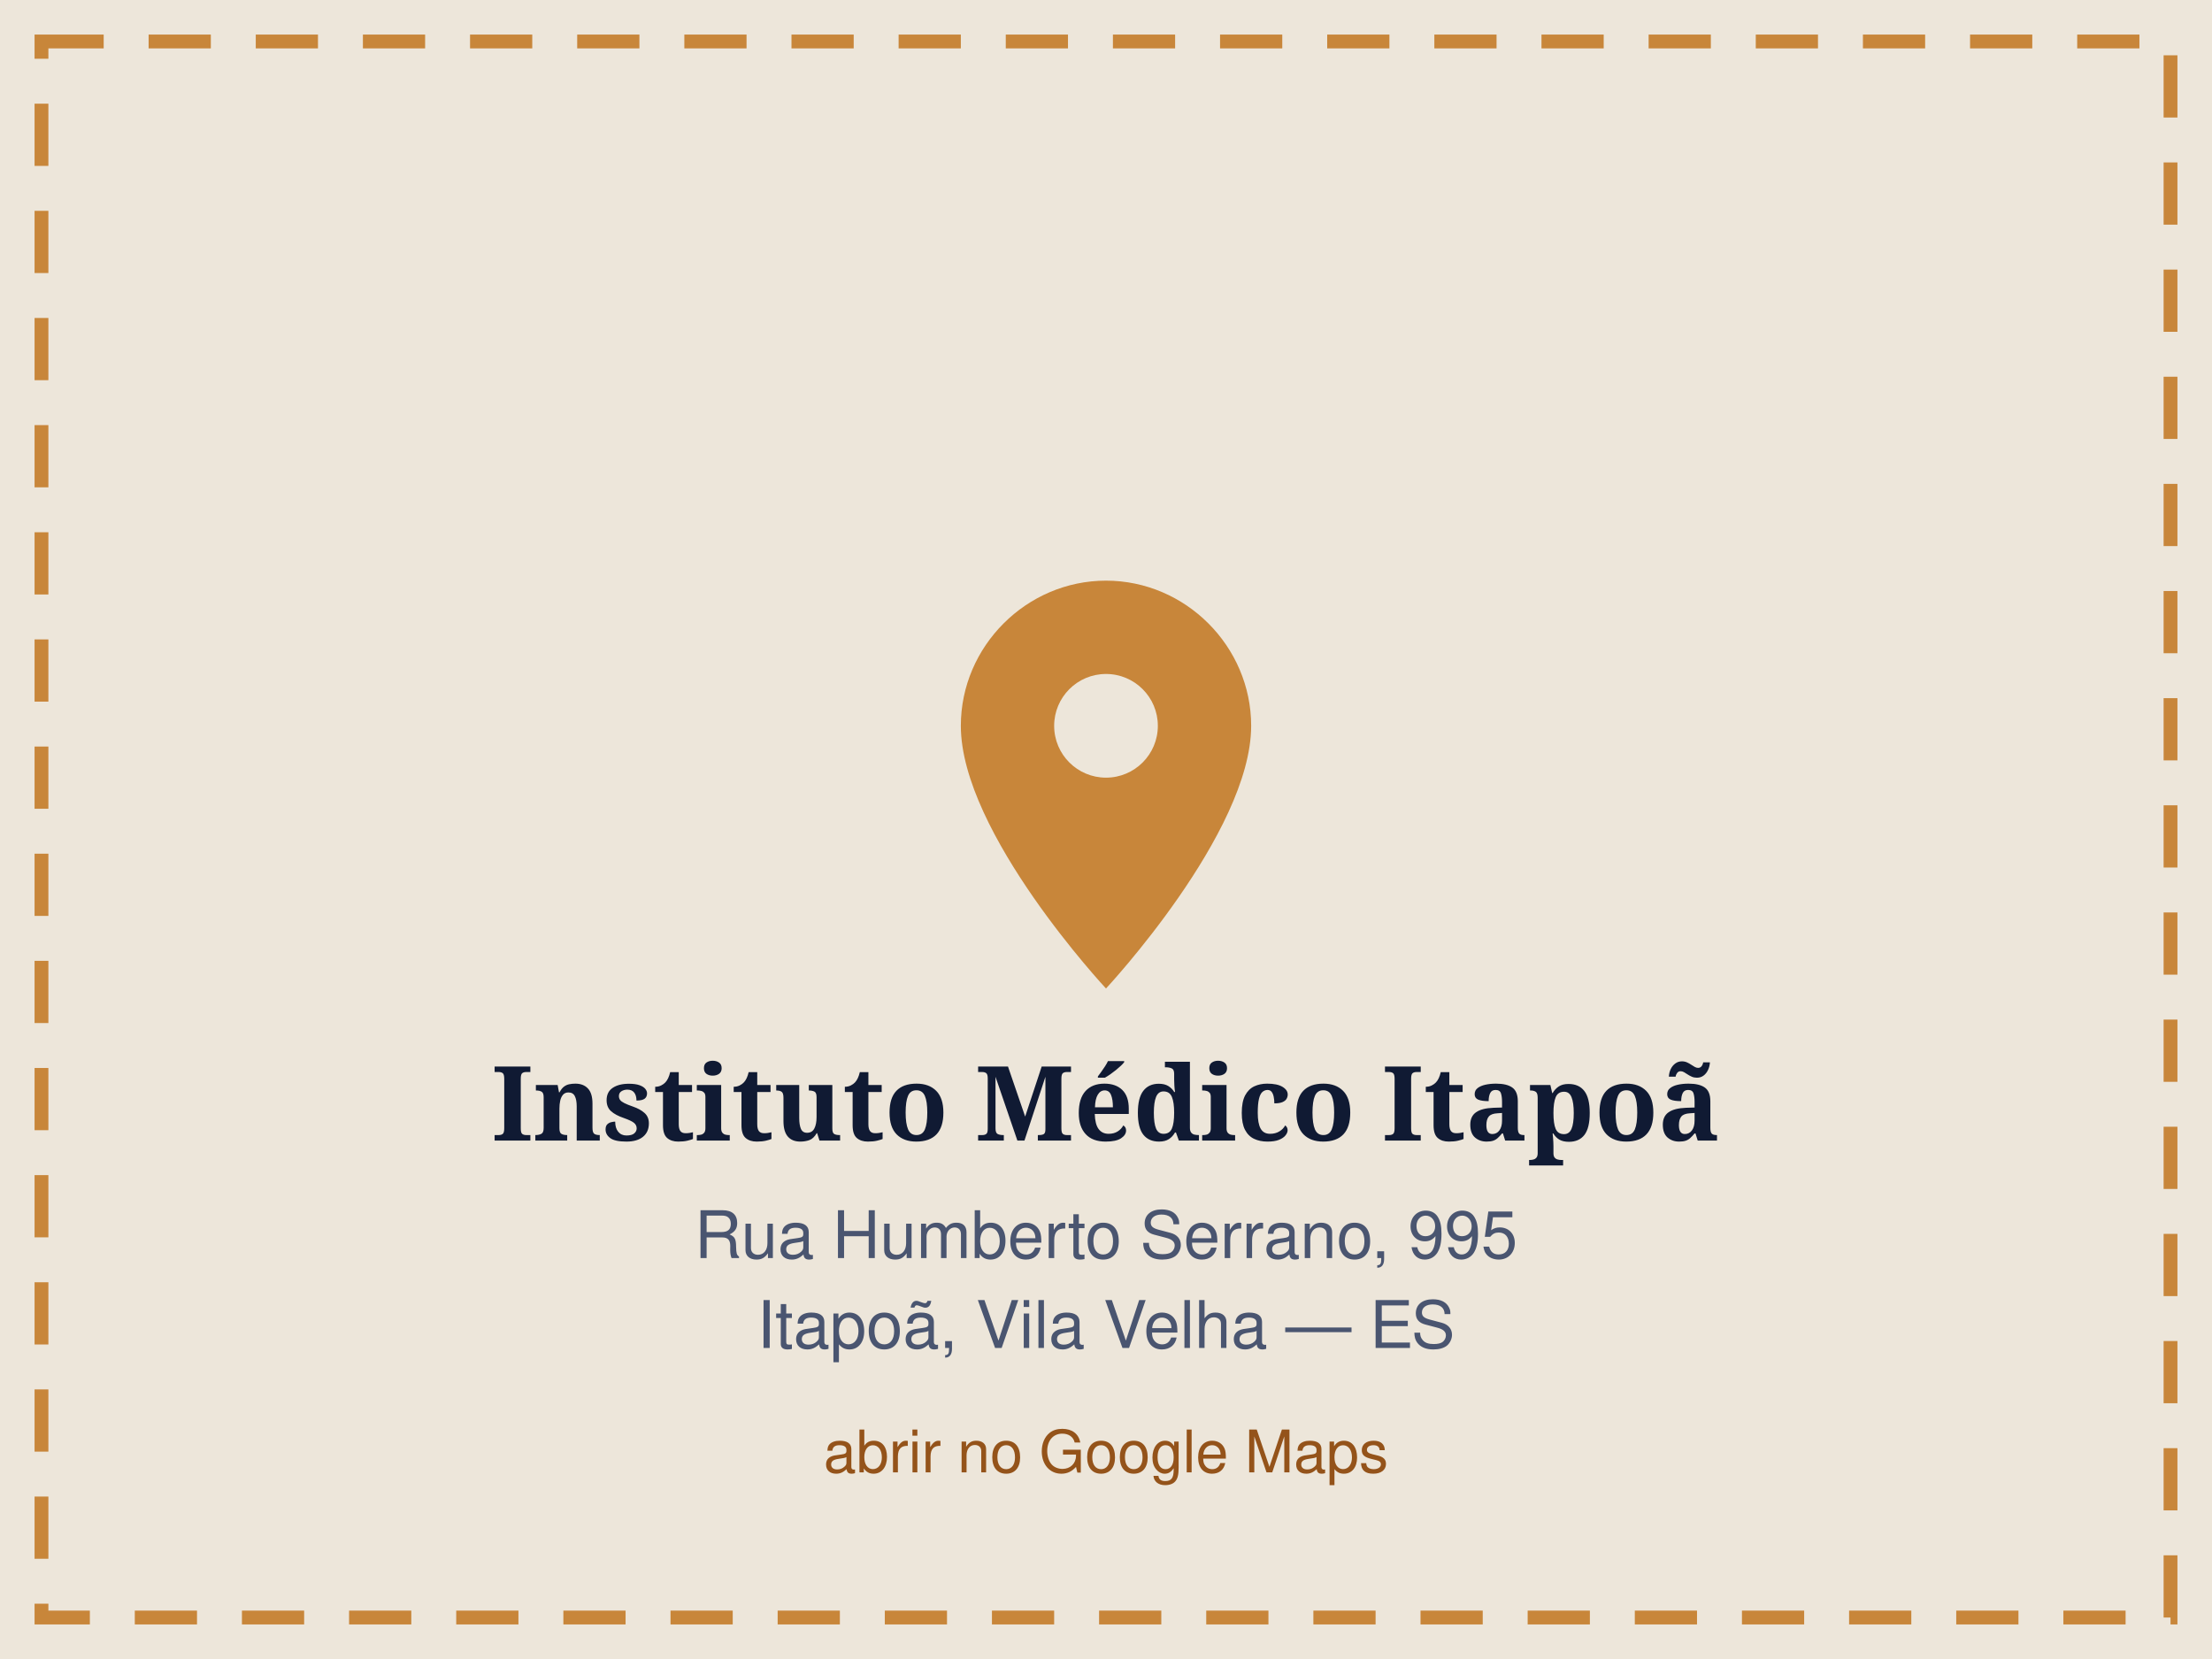
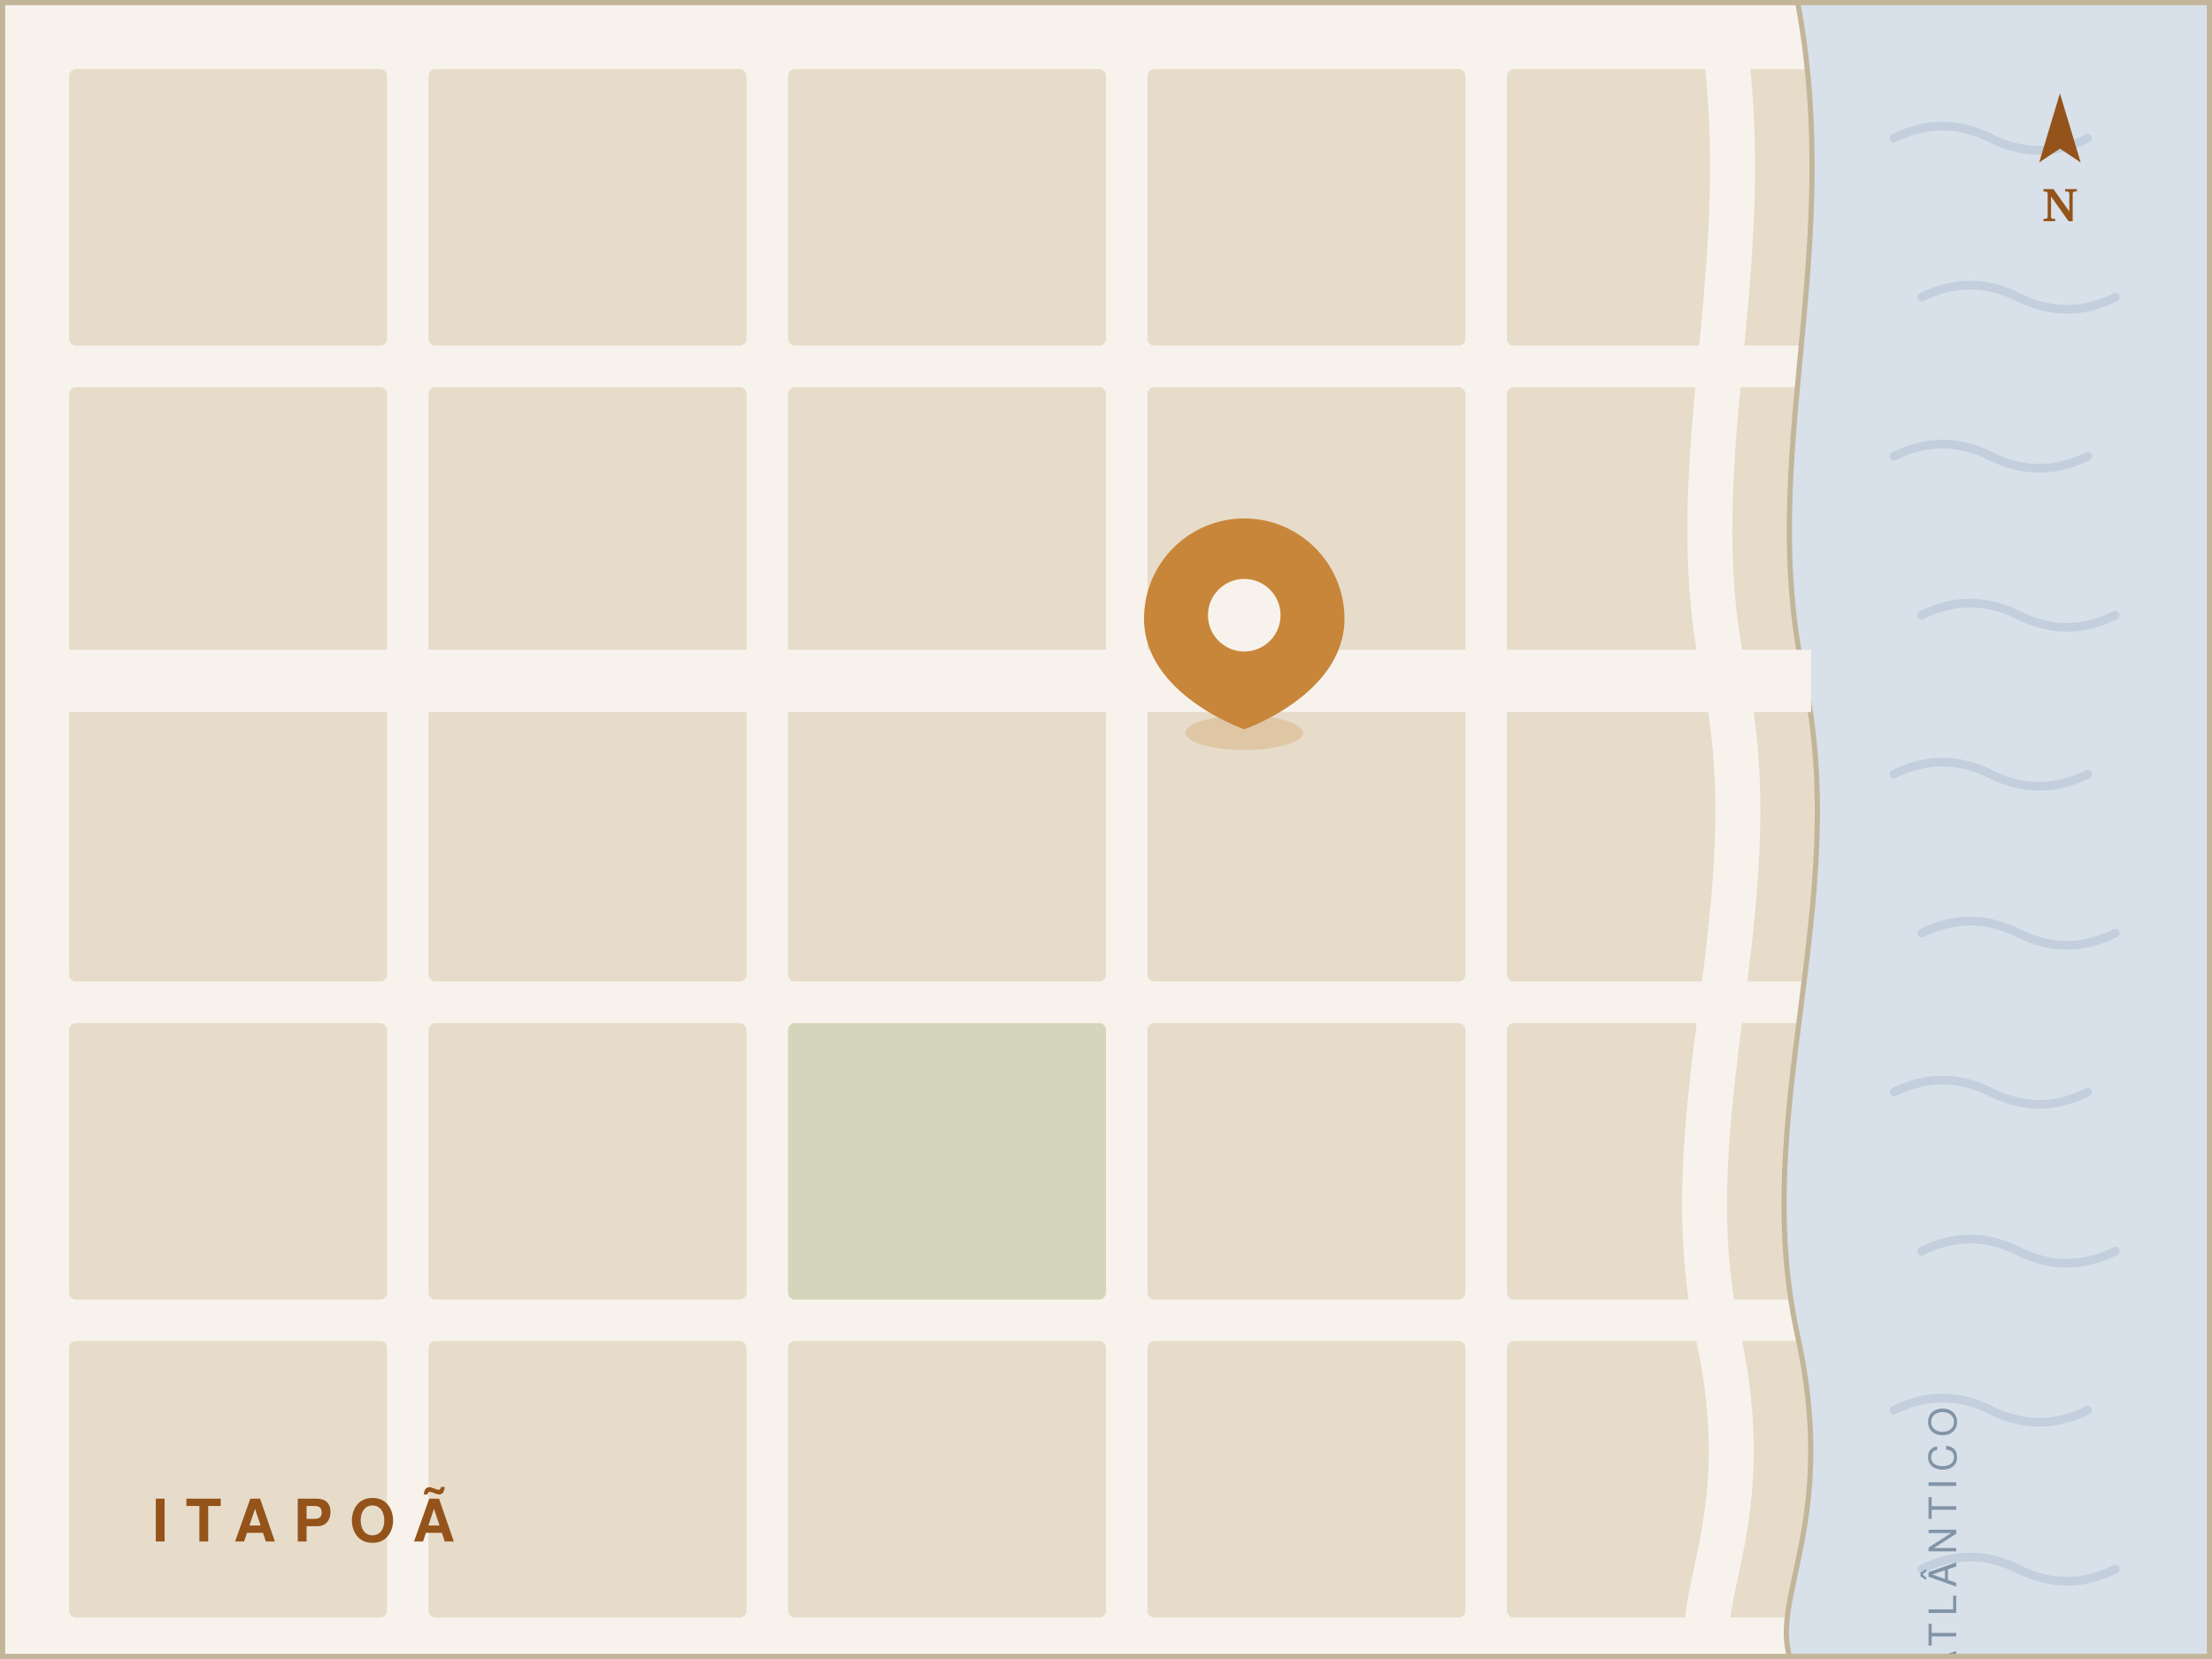
- <svg xmlns="http://www.w3.org/2000/svg" viewBox="0 0 640 480" width="640" height="480" role="img" aria-label="Abrir o mapa do Instituto Médico Itapoã no Google Maps">
-   <rect width="640" height="480" fill="#EDE6DA" />
-   <rect x="12" y="12" width="616" height="456" fill="none" stroke="#C8863A" stroke-width="4" stroke-dasharray="18 13" />
-   <path d="M320 168c-23 0-42 19-42 42 0 31 42 76 42 76s42-45 42-76c0-23-19-42-42-42zm0 57a15 15 0 1 1 0-30 15 15 0 0 1 0 30z" fill="#C8863A" />
-   <text x="320" y="330" text-anchor="middle" font-family="Georgia, serif" font-size="30" font-weight="bold" fill="#101A33">Instituto Médico Itapoã</text>
-   <text x="320" y="364" text-anchor="middle" font-family="Helvetica, Arial, sans-serif" font-size="19" fill="#4A5570">Rua Humberto Serrano, 995</text>
-   <text x="320" y="390" text-anchor="middle" font-family="Helvetica, Arial, sans-serif" font-size="19" fill="#4A5570">Itapoã, Vila Velha — ES</text>
-   <text x="320" y="426" text-anchor="middle" font-family="Helvetica, Arial, sans-serif" font-size="17" fill="#94531A">abrir no Google Maps</text>
+ <svg xmlns="http://www.w3.org/2000/svg" viewBox="0 0 640 480" width="640" height="480" role="img" aria-label="Ilustração de mapa do bairro de Itapoã, em Vila Velha, com um marcador sobre a quadra do consultório. Abre o mapa real no Google Maps.">
+   <rect width="640" height="480" fill="#F7F3EC" />
+   <rect x="20" y="20" width="92" height="80" rx="2" fill="#E7DCCA" />
+   <rect x="20" y="112" width="92" height="80" rx="2" fill="#E7DCCA" />
+   <rect x="20" y="204" width="92" height="80" rx="2" fill="#E7DCCA" />
+   <rect x="20" y="296" width="92" height="80" rx="2" fill="#E7DCCA" />
+   <rect x="20" y="388" width="92" height="80" rx="2" fill="#E7DCCA" />
+   <rect x="124" y="20" width="92" height="80" rx="2" fill="#E7DCCA" />
+   <rect x="124" y="112" width="92" height="80" rx="2" fill="#E7DCCA" />
+   <rect x="124" y="204" width="92" height="80" rx="2" fill="#E7DCCA" />
+   <rect x="124" y="296" width="92" height="80" rx="2" fill="#E7DCCA" />
+   <rect x="124" y="388" width="92" height="80" rx="2" fill="#E7DCCA" />
+   <rect x="228" y="20" width="92" height="80" rx="2" fill="#E7DCCA" />
+   <rect x="228" y="112" width="92" height="80" rx="2" fill="#E7DCCA" />
+   <rect x="228" y="204" width="92" height="80" rx="2" fill="#E7DCCA" />
+   <rect x="228" y="296" width="92" height="80" rx="2" fill="#D3D6BB" />
+   <rect x="228" y="388" width="92" height="80" rx="2" fill="#E7DCCA" />
+   <rect x="332" y="20" width="92" height="80" rx="2" fill="#E7DCCA" />
+   <rect x="332" y="112" width="92" height="80" rx="2" fill="#E7DCCA" />
+   <rect x="332" y="204" width="92" height="80" rx="2" fill="#E7DCCA" />
+   <rect x="332" y="296" width="92" height="80" rx="2" fill="#E7DCCA" />
+   <rect x="332" y="388" width="92" height="80" rx="2" fill="#E7DCCA" />
+   <rect x="436" y="20" width="92" height="80" rx="2" fill="#E7DCCA" />
+   <rect x="436" y="112" width="92" height="80" rx="2" fill="#E7DCCA" />
+   <rect x="436" y="204" width="92" height="80" rx="2" fill="#E7DCCA" />
+   <rect x="436" y="296" width="92" height="80" rx="2" fill="#E7DCCA" />
+   <rect x="436" y="388" width="92" height="80" rx="2" fill="#E7DCCA" />
+   <rect x="540" y="20" width="92" height="80" rx="2" fill="#E7DCCA" />
+   <rect x="540" y="112" width="92" height="80" rx="2" fill="#E7DCCA" />
+   <rect x="540" y="204" width="92" height="80" rx="2" fill="#E7DCCA" />
+   <rect x="540" y="296" width="92" height="80" rx="2" fill="#E7DCCA" />
+   <rect x="540" y="388" width="92" height="80" rx="2" fill="#E7DCCA" />
+   <path d="M520 0 C534 74 508 132 522 196 C536 262 506 322 520 386 C532 440 512 462 518 480 L640 480 L640 0 Z" fill="#D8E0E9" />
+   <path d="M520 0 C534 74 508 132 522 196 C536 262 506 322 520 386 C532 440 512 462 518 480" fill="none" stroke="#C3B59A" stroke-width="1.5" />
+   <path d="M548 40 q 14 -7 28 0 t 28 0" fill="none" stroke="#C3CFDD" stroke-width="2.5" stroke-linecap="round" />
+   <path d="M556 86 q 14 -7 28 0 t 28 0" fill="none" stroke="#C3CFDD" stroke-width="2.5" stroke-linecap="round" />
+   <path d="M548 132 q 14 -7 28 0 t 28 0" fill="none" stroke="#C3CFDD" stroke-width="2.5" stroke-linecap="round" />
+   <path d="M556 178 q 14 -7 28 0 t 28 0" fill="none" stroke="#C3CFDD" stroke-width="2.5" stroke-linecap="round" />
+   <path d="M548 224 q 14 -7 28 0 t 28 0" fill="none" stroke="#C3CFDD" stroke-width="2.5" stroke-linecap="round" />
+   <path d="M556 270 q 14 -7 28 0 t 28 0" fill="none" stroke="#C3CFDD" stroke-width="2.5" stroke-linecap="round" />
+   <path d="M548 316 q 14 -7 28 0 t 28 0" fill="none" stroke="#C3CFDD" stroke-width="2.5" stroke-linecap="round" />
+   <path d="M556 362 q 14 -7 28 0 t 28 0" fill="none" stroke="#C3CFDD" stroke-width="2.5" stroke-linecap="round" />
+   <path d="M548 408 q 14 -7 28 0 t 28 0" fill="none" stroke="#C3CFDD" stroke-width="2.5" stroke-linecap="round" />
+   <path d="M556 454 q 14 -7 28 0 t 28 0" fill="none" stroke="#C3CFDD" stroke-width="2.5" stroke-linecap="round" />
+   <rect x="0" y="188" width="524" height="18" fill="#F7F3EC" />
+   <path d="M497 0 C511 74 485 132 499 196 C513 262 483 322 497 386 C509 440 489 462 495 480" fill="none" stroke="#F7F3EC" stroke-width="13" />
+   <g transform="translate(360 150)">
+     <ellipse cx="0" cy="62" rx="17" ry="5" fill="#C8863A" opacity=".25" />
+     <path d="M0 0c-16 0-29 13-29 29 0 22 29 32 29 32s29-10 29-32C29 13 16 0 0 0z" fill="#C8863A" />
+     <circle cx="0" cy="28" r="10.5" fill="#F7F3EC" />
+   </g>
+   <text x="44" y="446" font-family="Helvetica, Arial, sans-serif" font-size="17" font-weight="bold" letter-spacing="5" fill="#94531A">ITAPOÃ</text>
+   <text x="566" y="446" text-anchor="middle" font-family="Helvetica, Arial, sans-serif" font-size="11" letter-spacing="2.2" fill="#8194A8" transform="rotate(-90 566 446)">ATLÂNTICO</text>
+   <g transform="translate(596 44)" fill="#94531A">
+     <path d="M0 -17 L6 3 L0 -1 L-6 3 Z" />
+     <text x="0" y="20" text-anchor="middle" font-family="Georgia, serif" font-size="13" font-weight="bold">N</text>
+   </g>
+   <rect x="0.75" y="0.75" width="638.5" height="478.5" fill="none" stroke="#C3B59A" stroke-width="1.5" />
</svg>
